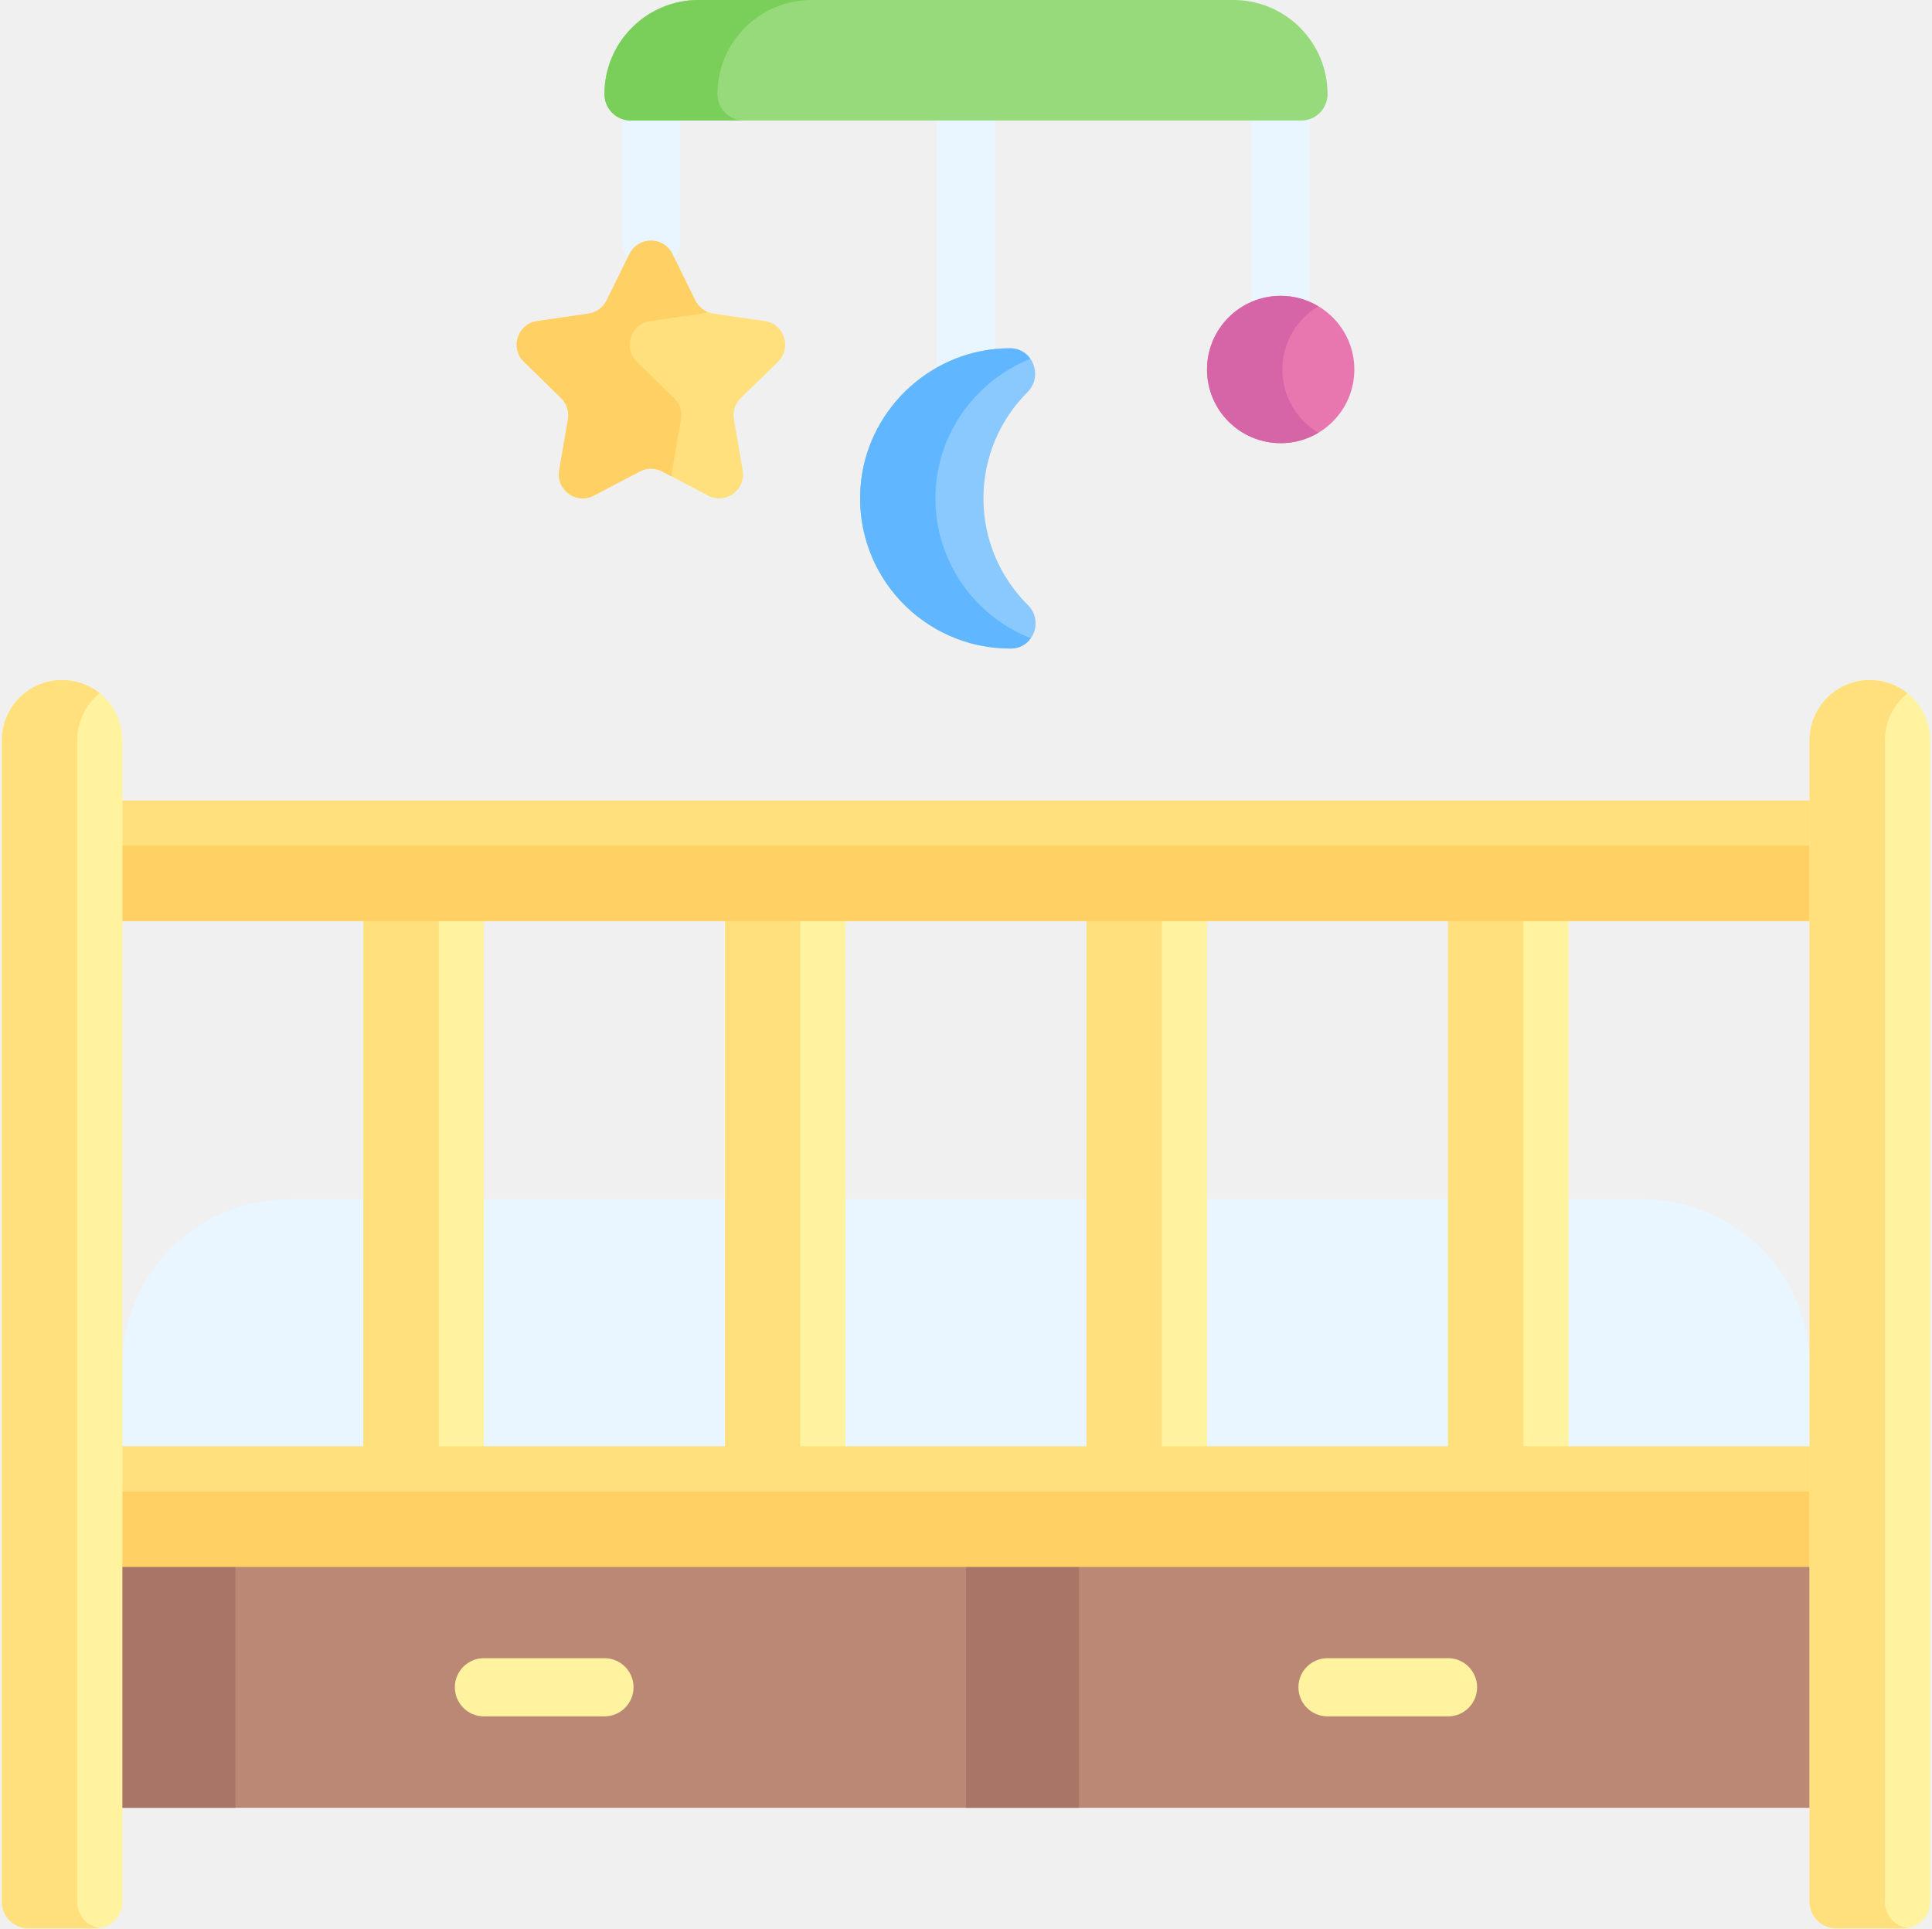
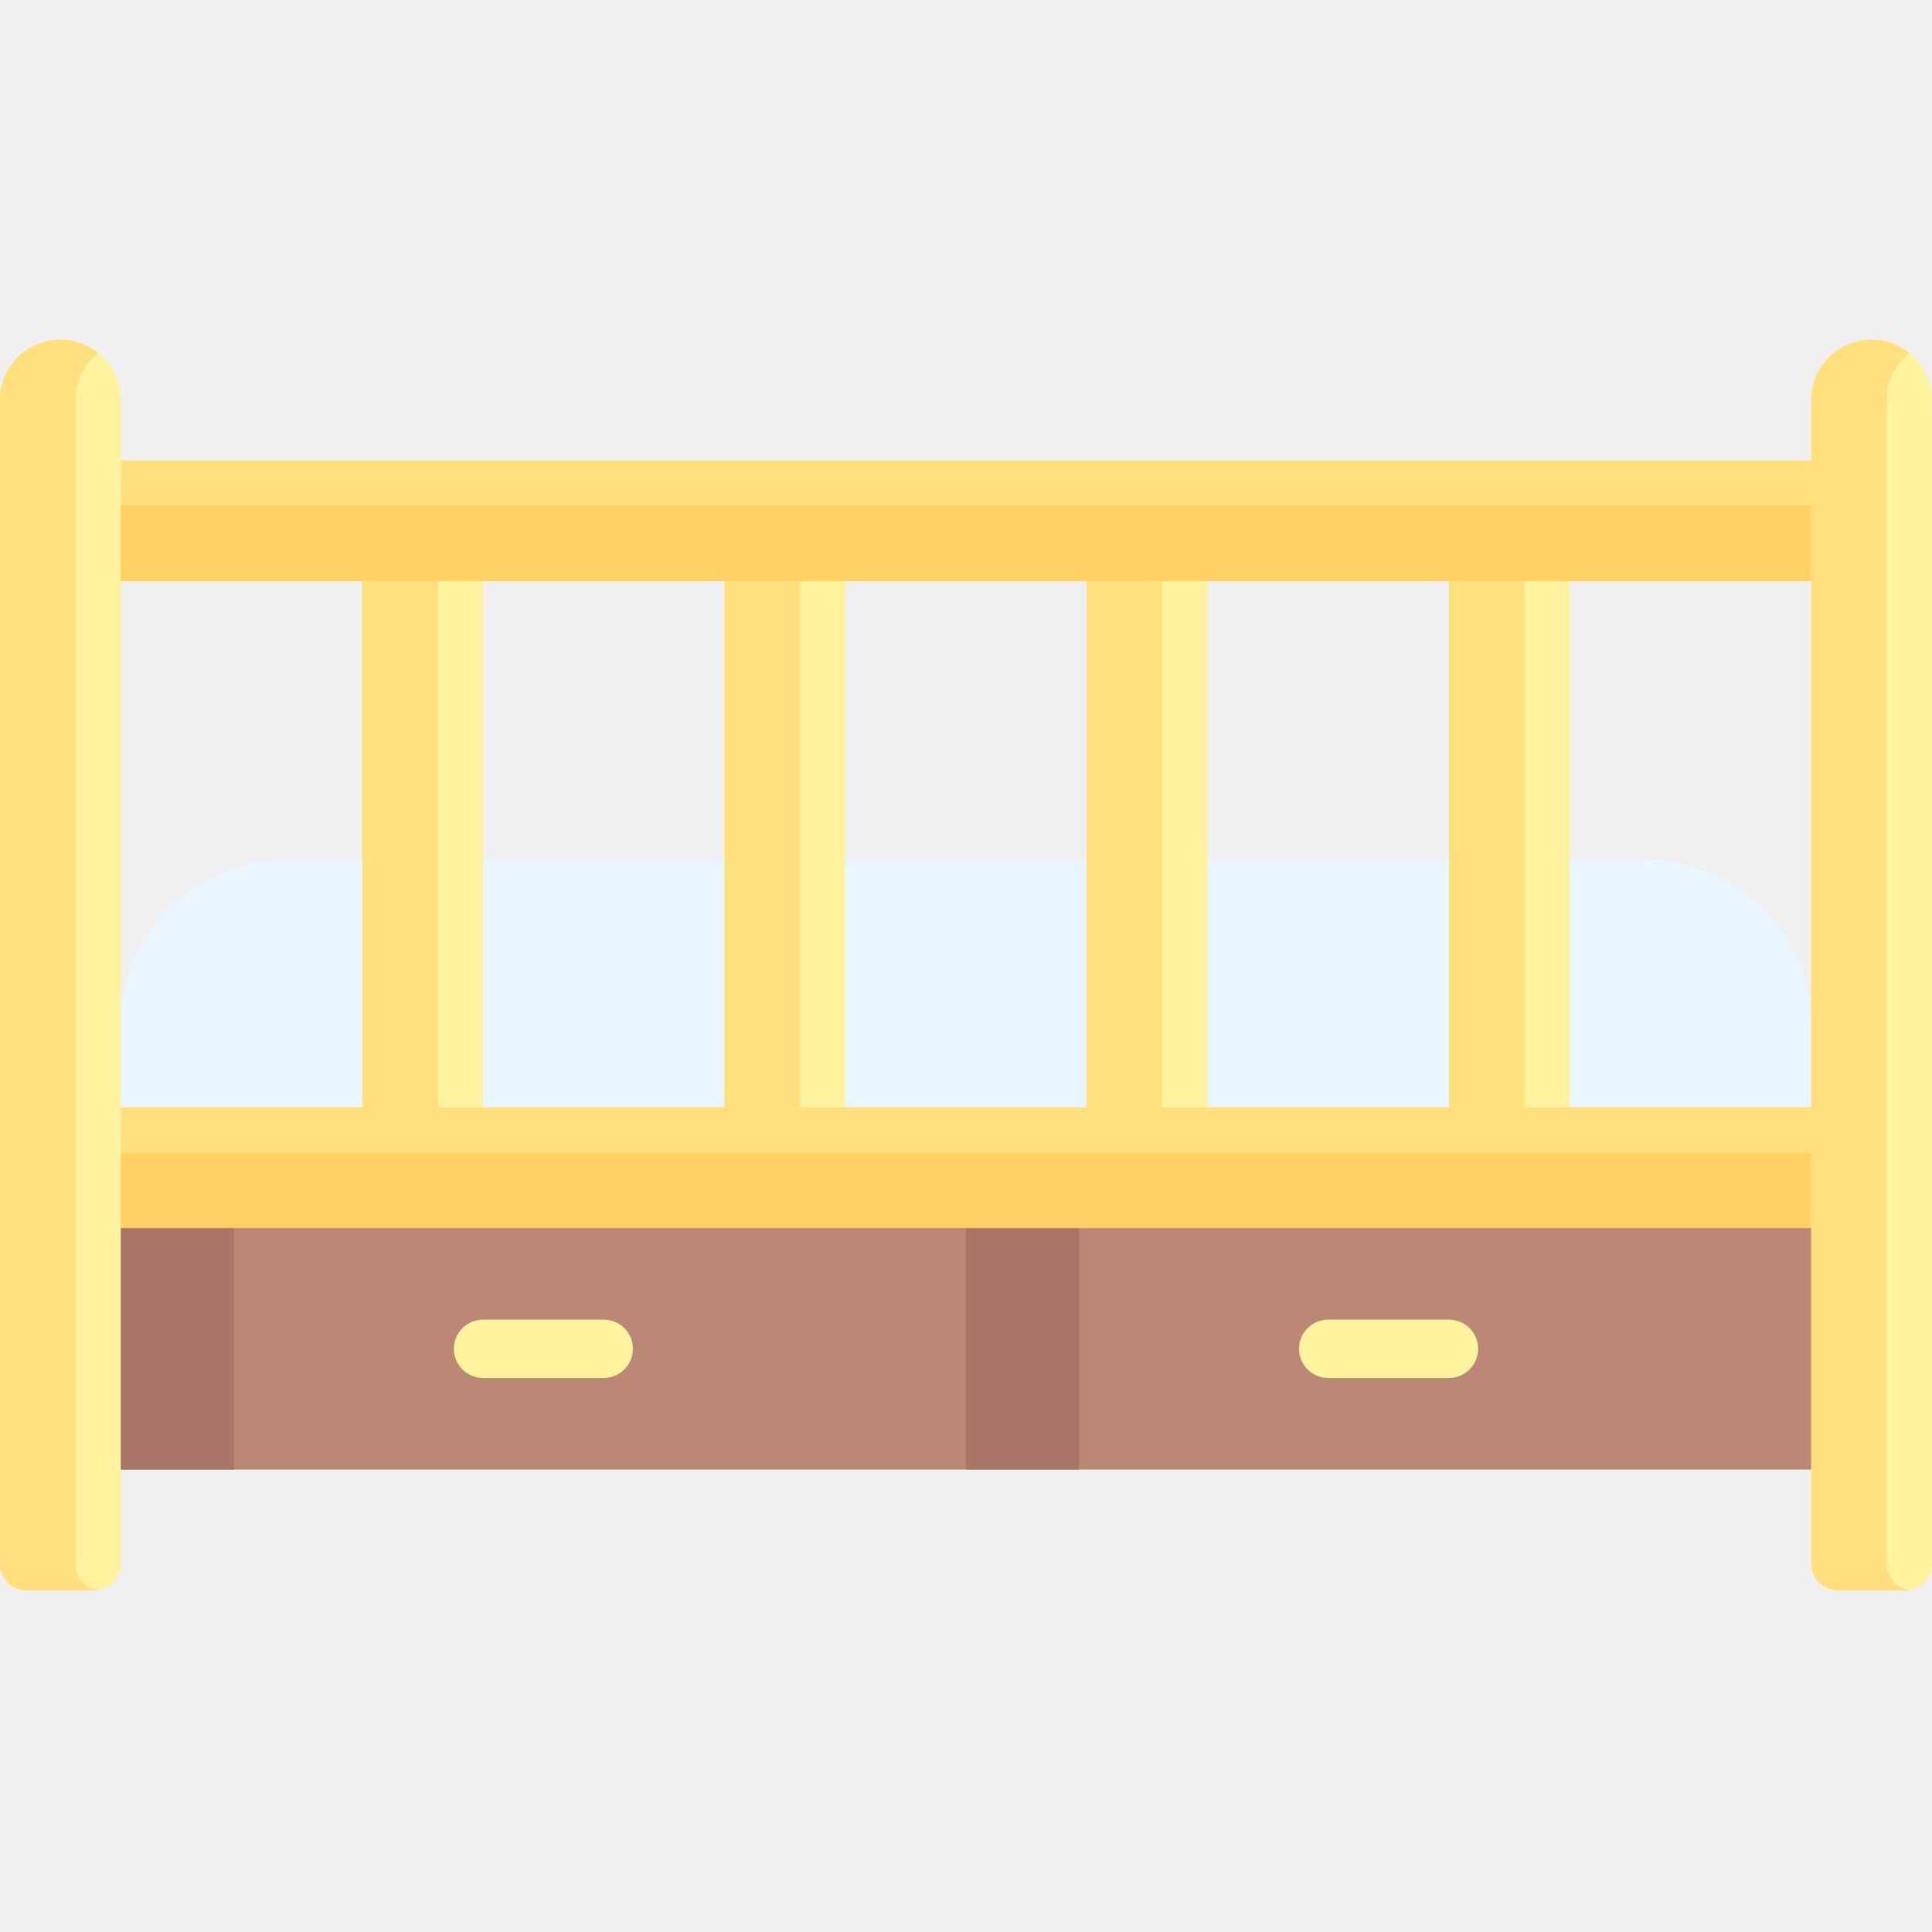
- <svg xmlns="http://www.w3.org/2000/svg" width="513" height="512" viewBox="0 0 513 512" fill="none">
-   <g clip-path="url(#clip0_1304_239)">
-     <path d="M480.5 383.999H32.5V362.659C32.5 338.24 52.295 318.445 76.714 318.445H436.287C460.706 318.445 480.501 338.24 480.501 362.659V383.999H480.5Z" fill="#EAF6FF" />
-     <path d="M384.5 224.555H416.5V396H384.5V224.555Z" fill="#FFF39F" />
-     <path d="M384.5 224.555H404.5V396H384.5V224.555Z" fill="#FFE07D" />
-     <path d="M172.843 71.615C168.575 71.615 165.117 68.156 165.117 63.889V32.777C165.117 28.51 168.576 25.051 172.843 25.051C177.11 25.051 180.569 28.51 180.569 32.777V63.888C180.57 68.155 177.111 71.615 172.843 71.615Z" fill="#EAF6FF" />
-     <path d="M340.054 85.505C335.786 85.505 332.328 82.046 332.328 77.779V32.777C332.328 28.51 335.787 25.051 340.054 25.051C344.321 25.051 347.78 28.51 347.78 32.777V77.778C347.78 82.046 344.322 85.505 340.054 85.505Z" fill="#EAF6FF" />
-     <path d="M256.499 115.262C252.231 115.262 248.773 111.803 248.773 107.536V31.999C248.773 27.732 252.232 24.273 256.499 24.273C260.766 24.273 264.225 27.732 264.225 31.999V107.536C264.225 111.803 260.767 115.262 256.499 115.262Z" fill="#EAF6FF" />
-     <path d="M345.5 32H167.5C163.634 32 160.5 28.866 160.5 25C160.5 11.193 171.693 0 185.5 0H327.5C341.307 0 352.5 11.193 352.5 25C352.5 28.866 349.366 32 345.5 32Z" fill="#97DA7B" />
-     <path d="M190.5 25C190.5 11.193 201.693 0 215.5 0H185.5C171.693 0 160.5 11.193 160.5 25C160.5 28.866 163.634 32 167.5 32H197.5C193.634 32 190.5 28.866 190.5 25Z" fill="#79CF59" />
-     <path d="M340.056 117.667C350.856 117.667 359.612 108.911 359.612 98.111C359.612 87.31 350.856 78.555 340.056 78.555C329.256 78.555 320.5 87.31 320.5 98.111C320.5 108.911 329.256 117.667 340.056 117.667Z" fill="#E877B0" />
-     <path d="M340.5 98.111C340.5 90.97 344.34 84.741 350.056 81.328C347.127 79.579 343.715 78.555 340.056 78.555C329.256 78.555 320.5 87.31 320.5 98.111C320.5 108.912 329.255 117.667 340.056 117.667C343.715 117.667 347.127 116.644 350.056 114.894C344.34 111.48 340.5 105.252 340.5 98.111Z" fill="#D665A8" />
-     <path d="M256.492 396H490.492V480H256.492V396Z" fill="#BA8874" />
-     <path d="M256.492 396H286.492V480H256.492V396Z" fill="#A87567" />
-     <path d="M20.492 396H256.503V480H20.492V396Z" fill="#BA8874" />
-     <path d="M20.492 396H62.503V480H20.492V396Z" fill="#A87567" />
-     <path d="M96.5 224.555H128.5V396H96.5V224.555Z" fill="#FFF39F" />
-     <path d="M96.5 224.555H116.5V396H96.5V224.555Z" fill="#FFE07D" />
-     <path d="M192.5 224.555H224.5V396H192.5V224.555Z" fill="#FFF39F" />
-     <path d="M192.5 224.555H212.5V396H192.5V224.555Z" fill="#FFE07D" />
-     <path d="M288.5 224.555H320.5V396H288.5V224.555Z" fill="#FFF39F" />
-     <path d="M288.5 224.555H308.5V396H288.5V224.555Z" fill="#FFE07D" />
-     <path d="M20.492 384H490.503V416H20.492V384Z" fill="#FFE07D" />
-     <path d="M20.492 396H490.503V416H20.492V396Z" fill="#FFD064" />
-     <path d="M20.508 212.555H490.499V244.555H20.508V212.555Z" fill="#FFE07D" />
-     <path d="M20.508 224.555H490.499V244.555H20.508V224.555Z" fill="#FFD064" />
-     <path d="M160.499 455.725H128.499C124.231 455.725 120.773 452.266 120.773 447.999C120.773 443.732 124.232 440.273 128.499 440.273H160.499C164.767 440.273 168.225 443.732 168.225 447.999C168.226 452.266 164.767 455.725 160.499 455.725Z" fill="#FFF39F" />
-     <path d="M384.492 455.725H352.492C348.224 455.725 344.766 452.266 344.766 447.999C344.766 443.732 348.225 440.273 352.492 440.273H384.492C388.76 440.273 392.218 443.732 392.218 447.999C392.218 452.266 388.76 455.725 384.492 455.725Z" fill="#FFF39F" />
-     <path d="M178.532 67.422L184.636 79.791C185.56 81.663 187.346 82.961 189.412 83.261L203.062 85.244C208.265 86 210.342 92.394 206.578 96.064L196.701 105.692C195.206 107.149 194.524 109.249 194.877 111.307L197.209 124.902C198.098 130.084 192.659 134.036 188.005 131.589L175.796 125.171C173.948 124.199 171.74 124.199 169.892 125.171L157.683 131.589C153.029 134.036 147.59 130.084 148.479 124.902L150.811 111.307C151.164 109.249 150.482 107.15 148.987 105.692L139.11 96.064C135.345 92.394 137.423 86 142.626 85.244L156.276 83.261C158.342 82.961 160.128 81.663 161.052 79.791L167.156 67.422C169.482 62.708 176.205 62.708 178.532 67.422Z" fill="#FFE07D" />
-     <path d="M178.477 124.902L180.809 111.308C181.162 109.25 180.48 107.151 178.985 105.693L169.108 96.065C165.343 92.395 167.421 86.001 172.624 85.245L186.274 83.262C186.821 83.183 187.346 83.029 187.843 82.818C186.463 82.231 185.315 81.169 184.636 79.792L178.532 67.423C176.205 62.708 169.482 62.708 167.156 67.423L161.052 79.792C160.128 81.664 158.342 82.962 156.276 83.262L142.626 85.245C137.423 86.001 135.345 92.395 139.11 96.065L148.987 105.693C150.482 107.15 151.164 109.25 150.811 111.308L148.479 124.902C147.59 130.084 153.029 134.036 157.683 131.589L169.892 125.171C171.74 124.2 173.948 124.2 175.796 125.171L178.419 126.55C178.371 126.018 178.38 125.47 178.477 124.902Z" fill="#FFD064" />
-     <path d="M261.131 132.333C261.131 121.328 265.591 111.364 272.802 104.152C277.095 99.858 274.236 92.463 268.165 92.475C267.523 92.476 266.878 92.493 266.229 92.525C246.243 93.508 229.854 109.551 228.48 129.514C226.878 152.803 245.295 172.193 268.242 172.193H268.417C274.389 172.167 277.173 164.849 272.932 160.645C265.645 153.421 261.131 143.404 261.131 132.333Z" fill="#8AC9FE" />
-     <path d="M248.481 129.512C249.55 113.974 259.717 100.814 273.595 95.278C272.442 93.624 270.559 92.468 268.165 92.473C267.523 92.474 266.878 92.491 266.229 92.522C246.243 93.505 229.854 109.548 228.48 129.511C226.878 152.8 245.295 172.19 268.242 172.19H268.417C270.743 172.18 272.575 171.057 273.707 169.45C258.065 163.32 247.237 147.594 248.481 129.512Z" fill="#60B7FF" />
-     <path d="M25.5 512H7.5C3.634 512 0.5 508.866 0.5 505V196.555C0.5 187.718 7.663 180.555 16.5 180.555C25.337 180.555 32.5 187.718 32.5 196.555V505C32.5 508.866 29.366 512 25.5 512Z" fill="#FFF39F" />
-     <path d="M20.5 505V196.555C20.5 191.505 22.845 187.008 26.5 184.076C23.76 181.877 20.286 180.555 16.5 180.555C7.663 180.555 0.5 187.718 0.5 196.555V505C0.5 508.866 3.634 512 7.5 512H25.5C25.84 512 26.173 511.967 26.5 511.92C23.109 511.434 20.5 508.526 20.5 505Z" fill="#FFE07D" />
-     <path d="M505.5 512H487.5C483.634 512 480.5 508.866 480.5 505V196.555C480.5 187.718 487.663 180.555 496.5 180.555C505.337 180.555 512.5 187.718 512.5 196.555V505C512.5 508.866 509.366 512 505.5 512Z" fill="#FFF39F" />
-     <path d="M500.5 505V196.555C500.5 191.505 502.845 187.008 506.5 184.076C503.76 181.877 500.286 180.555 496.5 180.555C487.664 180.555 480.5 187.718 480.5 196.555V505C480.5 508.866 483.634 512 487.5 512H505.5C505.84 512 506.173 511.967 506.5 511.92C503.109 511.434 500.5 508.526 500.5 505Z" fill="#FFE07D" />
-   </g>
-   <defs>
-     <clipPath id="clip0_1304_239">
-       <rect width="512" height="512" fill="white" transform="translate(0.5)" />
-     </clipPath>
-   </defs>
+ <svg xmlns="http://www.w3.org/2000/svg" width="512" height="512" viewBox="0 0 512 512" fill="none">
+   <path d="M480 293.445H32V272.105C32 247.686 51.795 227.891 76.214 227.891H435.787C460.206 227.891 480.001 247.686 480.001 272.105V293.445H480Z" fill="#EAF6FF" />
+   <path d="M384 134H416V305.445H384V134Z" fill="#FFF39F" />
+   <path d="M384 134H404V305.445H384V134Z" fill="#FFE07D" />
+   <path d="M255.992 305.445H489.992V389.445H255.992V305.445Z" fill="#BA8874" />
+   <path d="M255.992 305.445H285.992V389.445H255.992V305.445Z" fill="#A87567" />
+   <path d="M19.992 305.445H256.003V389.445H19.992V305.445Z" fill="#BA8874" />
+   <path d="M19.992 305.445H62.003V389.445H19.992V305.445Z" fill="#A87567" />
+   <path d="M96 134H128V305.445H96V134Z" fill="#FFF39F" />
+   <path d="M96 134H116V305.445H96V134Z" fill="#FFE07D" />
+   <path d="M192 134H224V305.445H192V134Z" fill="#FFF39F" />
+   <path d="M192 134H212V305.445H192V134Z" fill="#FFE07D" />
+   <path d="M288 134H320V305.445H288V134Z" fill="#FFF39F" />
+   <path d="M288 134H308V305.445H288V134Z" fill="#FFE07D" />
+   <path d="M19.992 293.445H490.003V325.445H19.992V293.445Z" fill="#FFE07D" />
+   <path d="M19.992 305.445H490.003V325.445H19.992V305.445Z" fill="#FFD064" />
+   <path d="M20.008 122H489.999V154H20.008V122Z" fill="#FFE07D" />
+   <path d="M20.008 134H489.999V154H20.008V134Z" fill="#FFD064" />
+   <path d="M159.999 365.171H127.999C123.731 365.171 120.273 361.712 120.273 357.445C120.273 353.178 123.732 349.719 127.999 349.719H159.999C164.267 349.719 167.725 353.178 167.725 357.445C167.726 361.712 164.267 365.171 159.999 365.171Z" fill="#FFF39F" />
+   <path d="M383.992 365.171H351.992C347.724 365.171 344.266 361.712 344.266 357.445C344.266 353.178 347.725 349.719 351.992 349.719H383.992C388.26 349.719 391.718 353.178 391.718 357.445C391.718 361.712 388.26 365.171 383.992 365.171Z" fill="#FFF39F" />
+   <path d="M25 421.445H7C3.134 421.445 0 418.311 0 414.445V106C0 97.163 7.163 90 16 90C24.837 90 32 97.163 32 106V414.445C32 418.311 28.866 421.445 25 421.445Z" fill="#FFF39F" />
+   <path d="M20 414.445V106C20 100.95 22.345 96.453 26 93.521C23.26 91.322 19.786 90 16 90C7.163 90 0 97.163 0 106V414.445C0 418.311 3.134 421.445 7 421.445H25C25.34 421.445 25.673 421.412 26 421.365C22.609 420.879 20 417.971 20 414.445Z" fill="#FFE07D" />
+   <path d="M505 421.445H487C483.134 421.445 480 418.311 480 414.445V106C480 97.163 487.163 90 496 90C504.837 90 512 97.163 512 106V414.445C512 418.311 508.866 421.445 505 421.445Z" fill="#FFF39F" />
+   <path d="M500 414.445V106C500 100.95 502.345 96.453 506 93.521C503.26 91.322 499.786 90 496 90C487.164 90 480 97.163 480 106V414.445C480 418.311 483.134 421.445 487 421.445H505C505.34 421.445 505.673 421.412 506 421.365C502.609 420.879 500 417.971 500 414.445Z" fill="#FFE07D" />
</svg>
